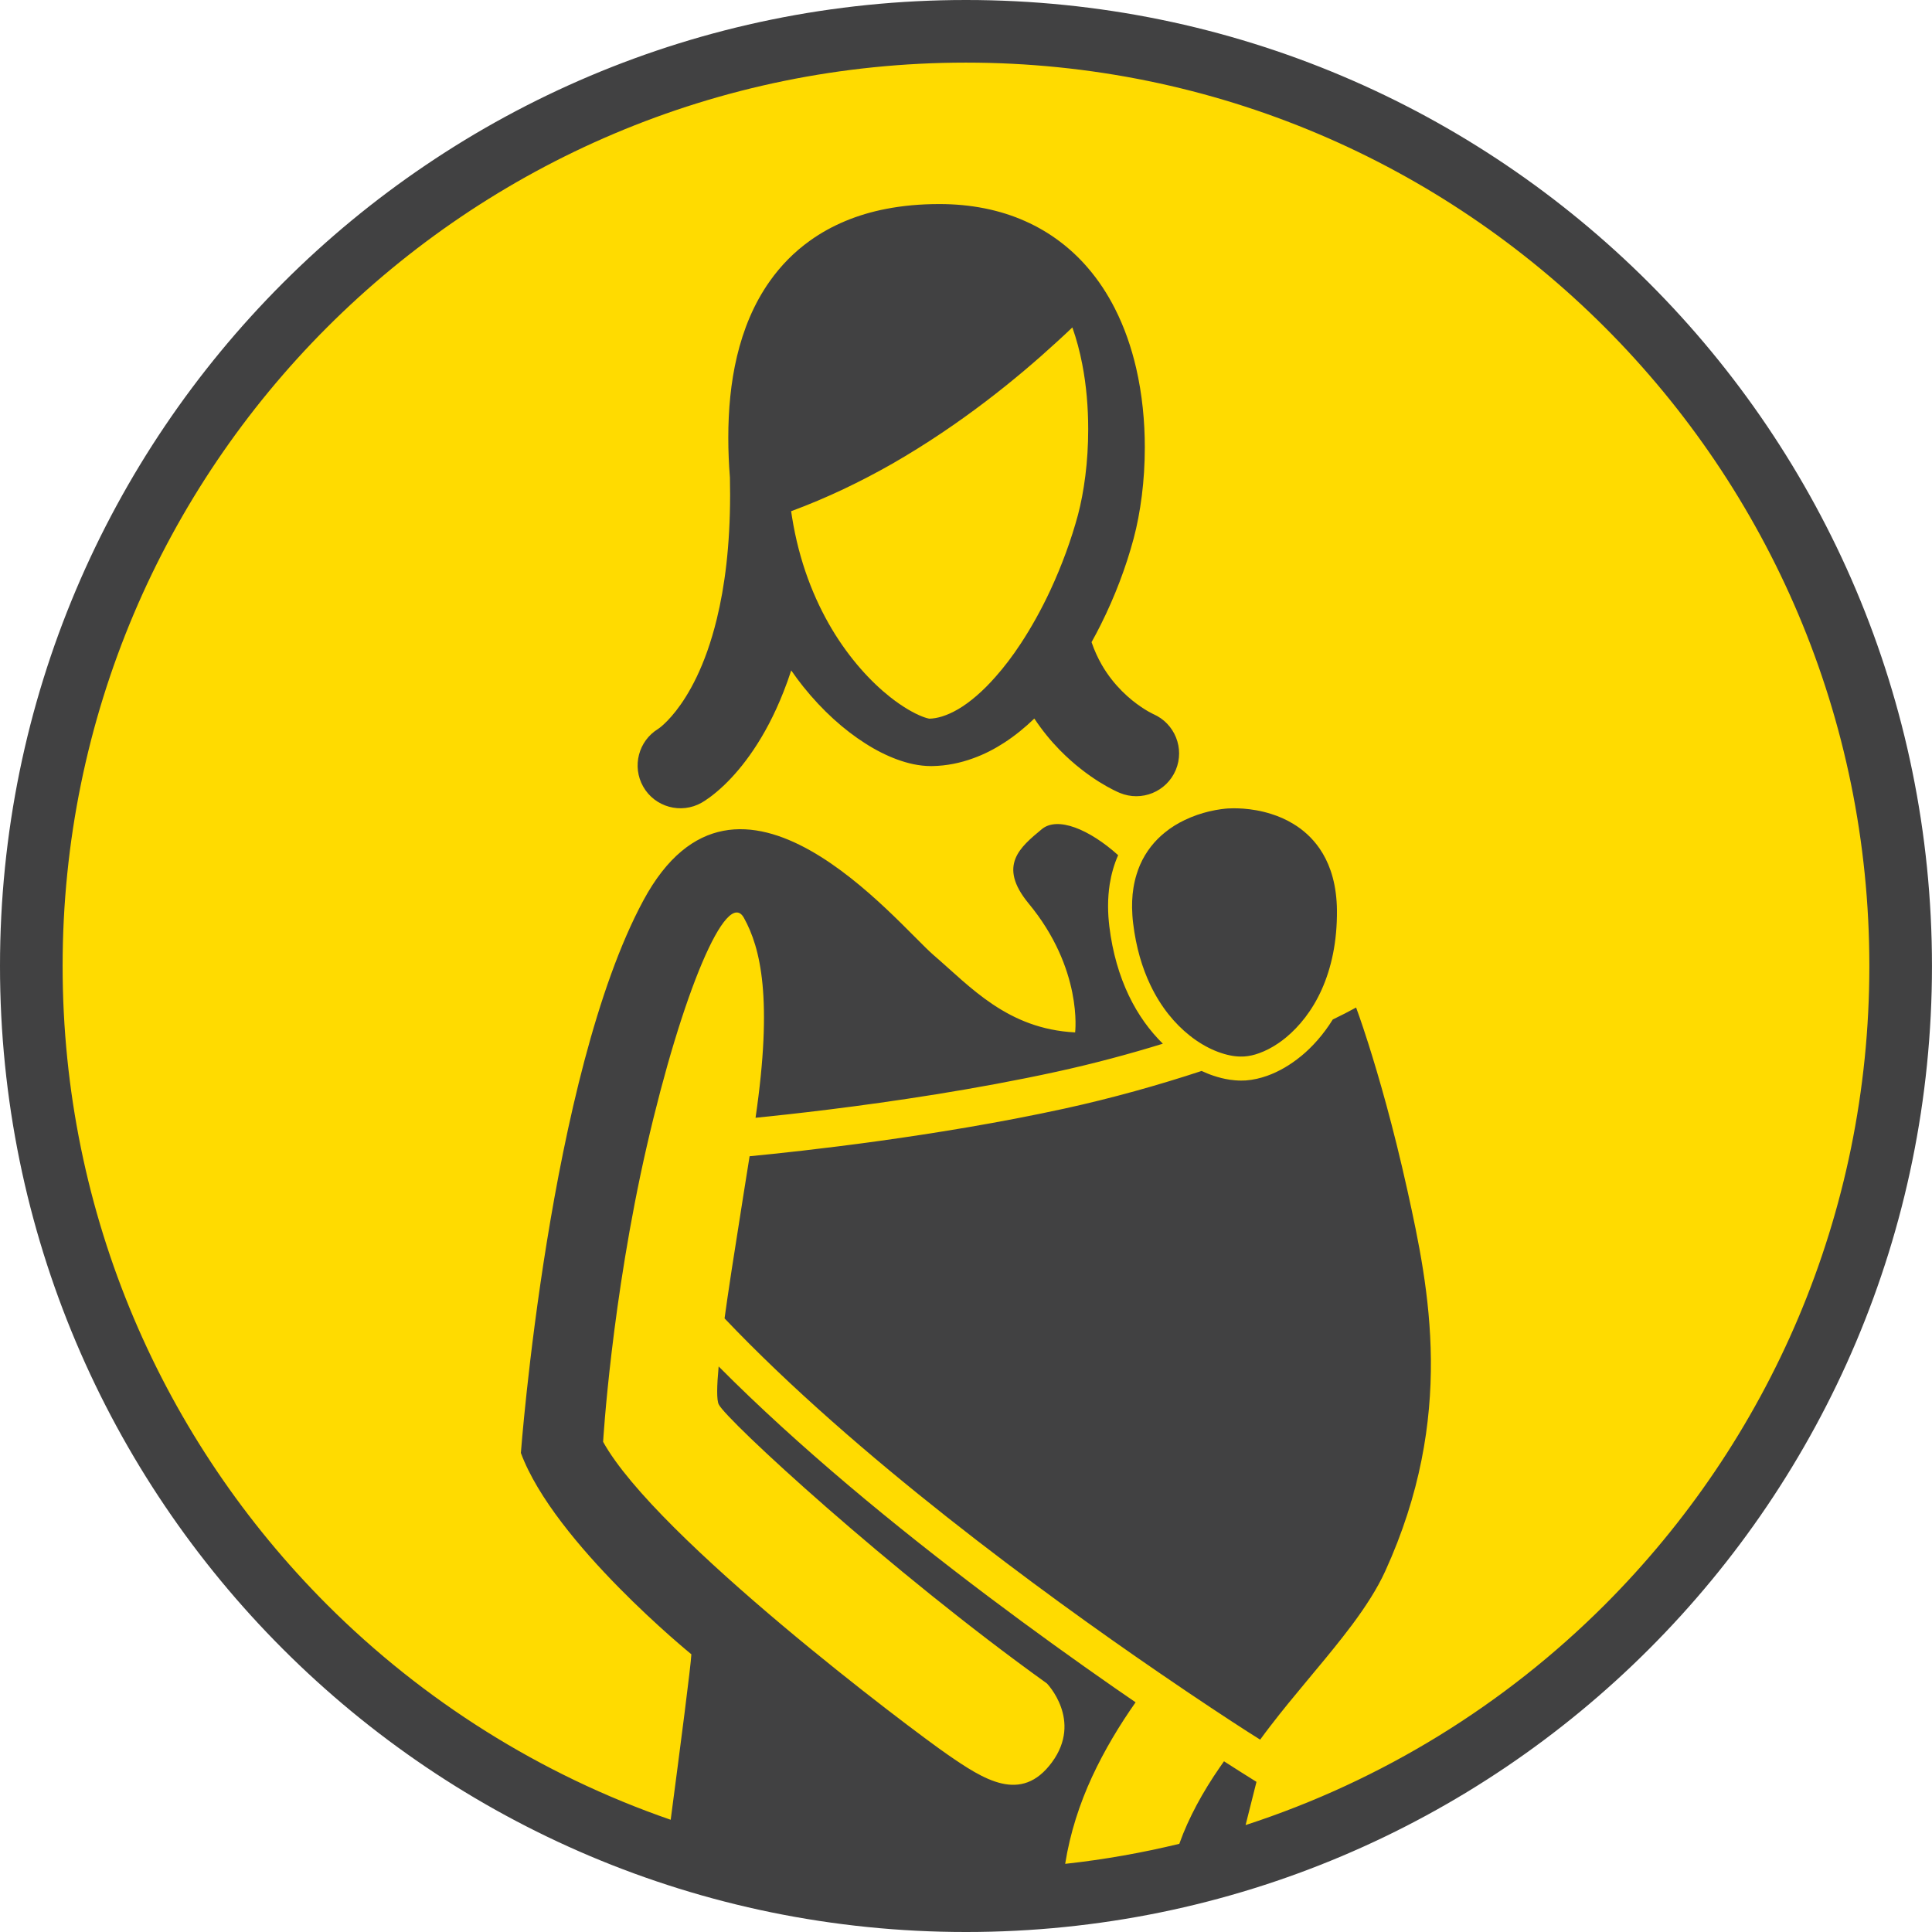
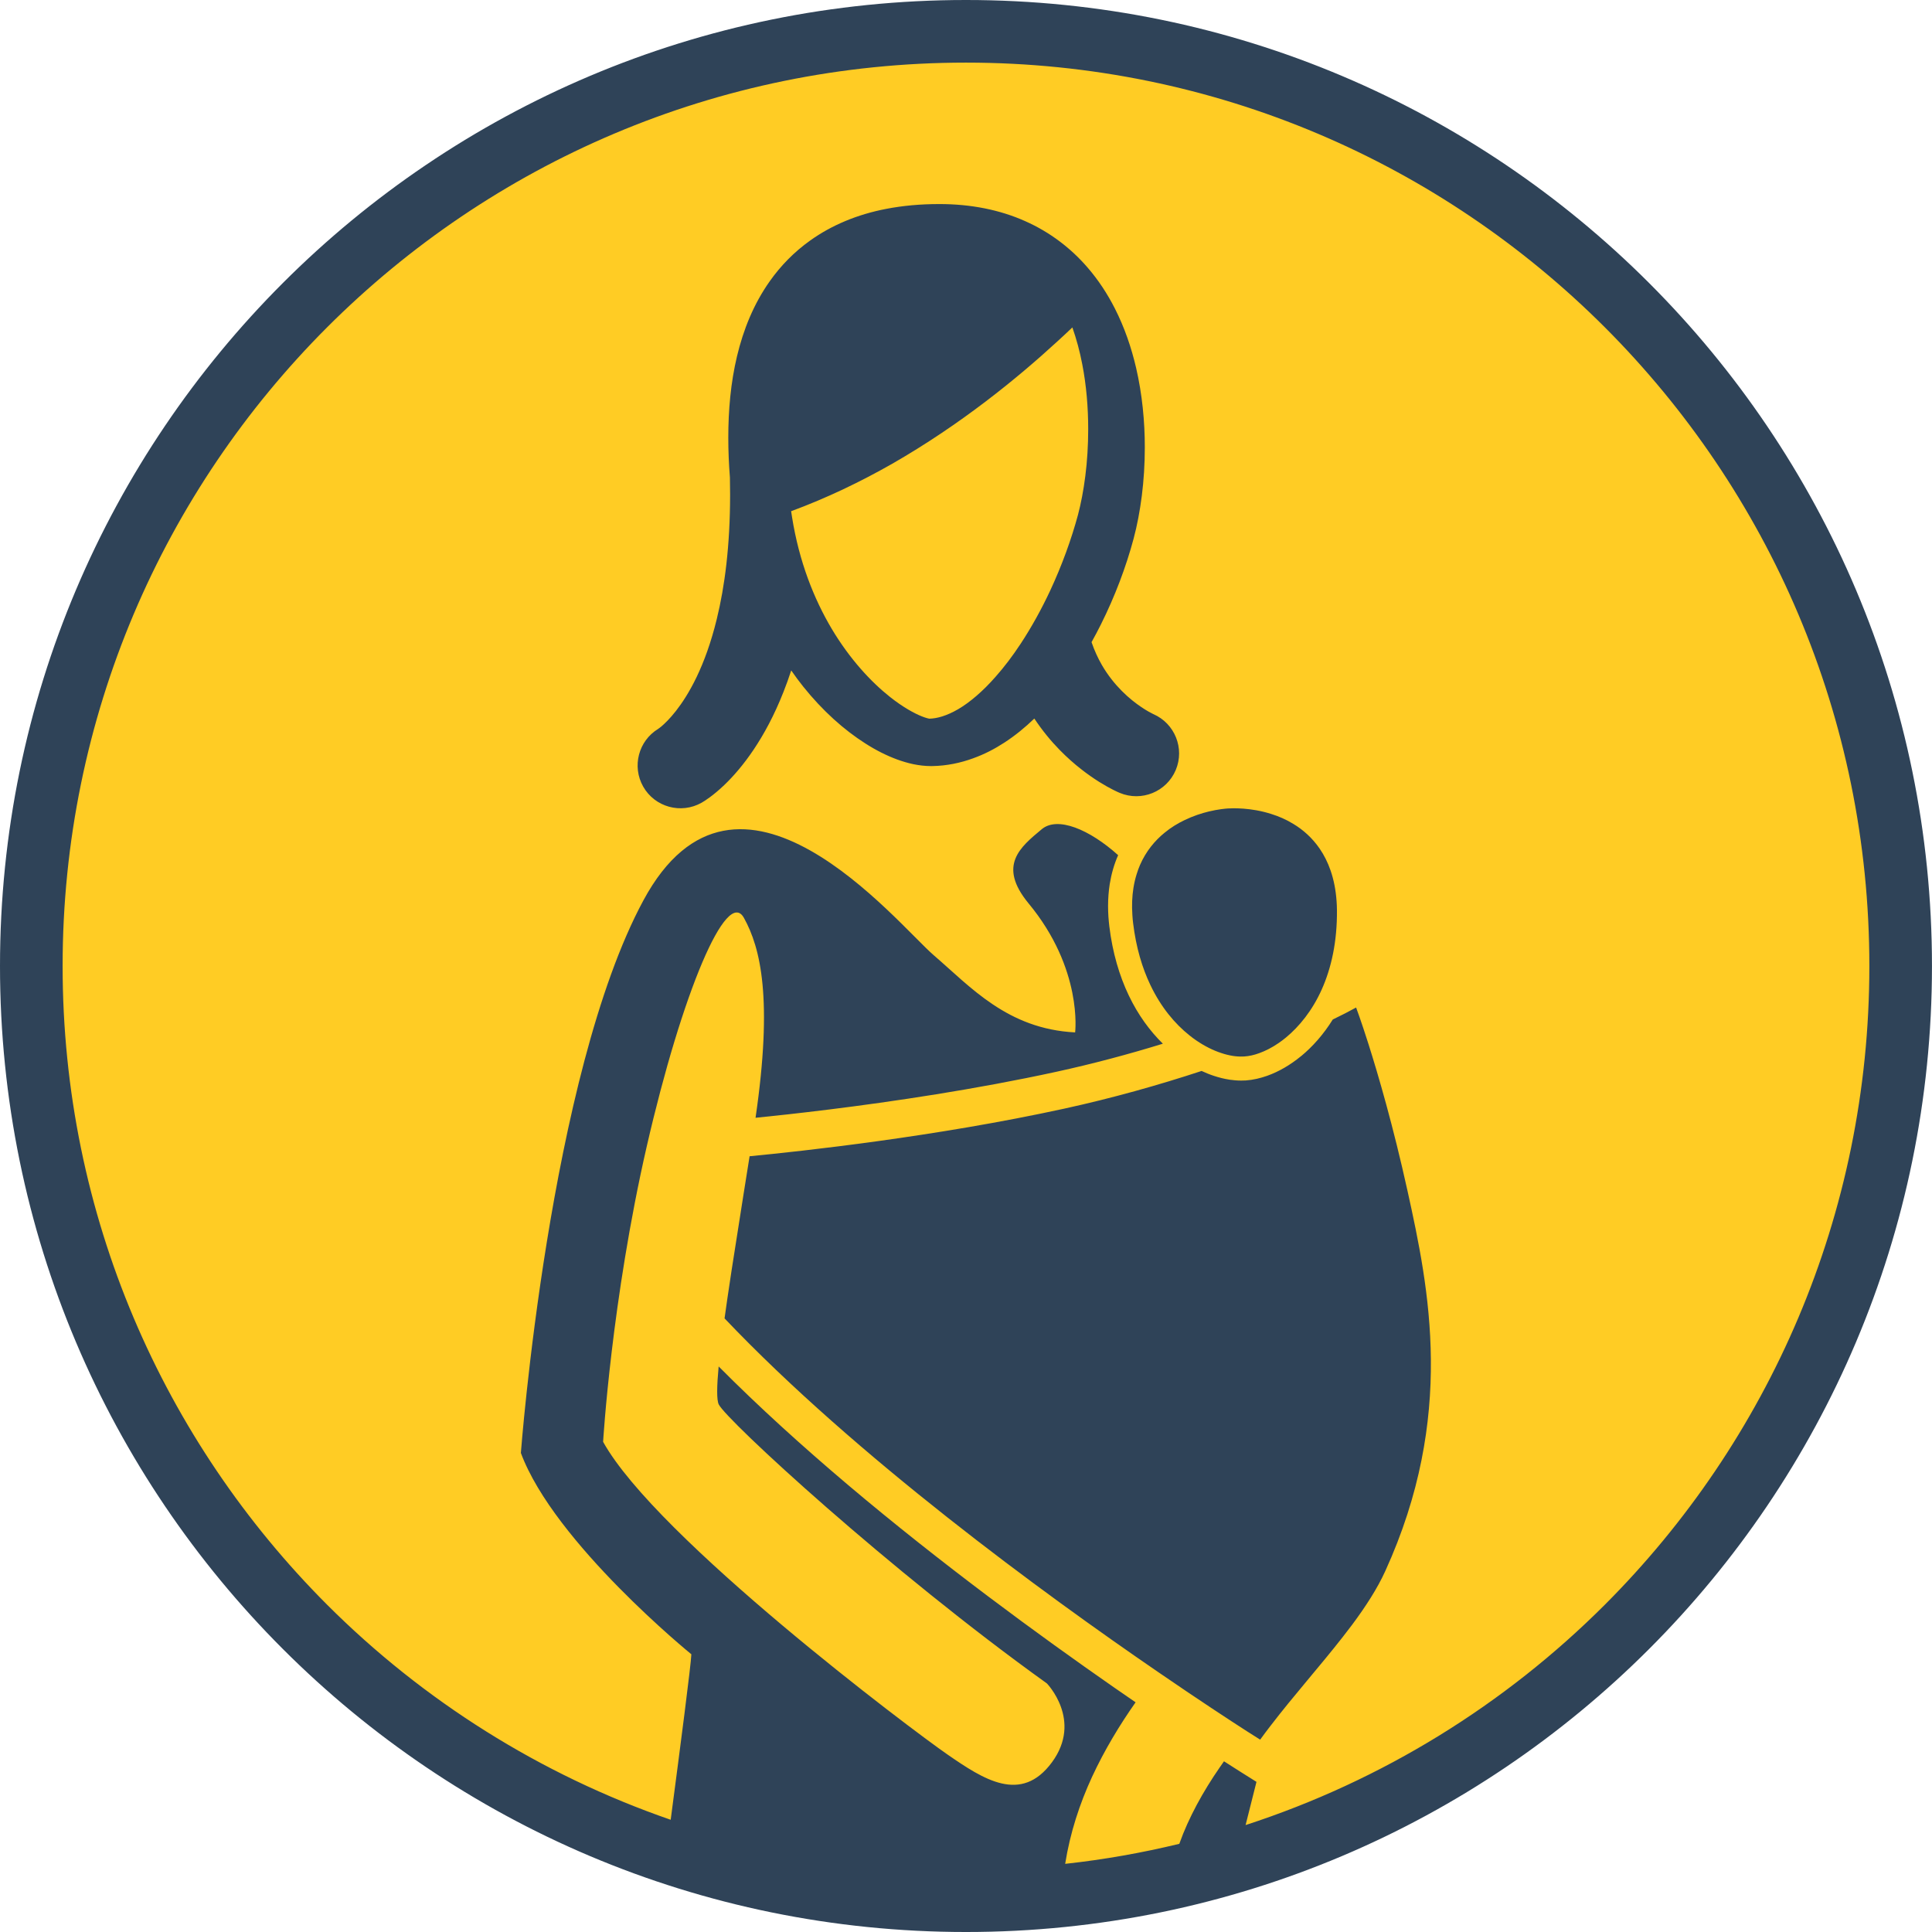
<svg xmlns="http://www.w3.org/2000/svg" height="231.417" viewBox="0 0 231.413 231.417" width="231.413">
  <clipPath id="a">
    <path d="m0 283.46h283.46v-283.46h-283.46z" />
  </clipPath>
  <g clip-path="url(#a)" transform="matrix(1.333333 0 0 -1.333333 -73.26693 304.6819)">
-     <path d="m0 0c0-46.372-37.594-83.965-83.968-83.965-46.373 0-83.967 37.593-83.967 83.965 0 46.379 37.594 83.973 83.967 83.973 46.374 0 83.968-37.594 83.968-83.973" fill="#ffdb00" transform="translate(225.6973 141.7261)" />
-     <path d="m0 0c-.164-1.312-.4-2.508-.658-3.488-.592-2.198-1.447-4.553-2.494-6.801-.787-1.684-1.688-3.313-2.653-4.777-.718-1.096-1.486-2.104-2.254-2.969-1.148-1.313-2.325-2.309-3.358-2.914-.524-.305-1.004-.516-1.442-.653-.42-.132-.805-.195-1.164-.203-.076.016-.312.067-.633.196-.691.265-1.752.851-2.888 1.754-1.713 1.355-3.62 3.412-5.233 6.113-1.605 2.701-2.935 6.043-3.574 10.066-.024.172-.047.344-.078.51 3.234 1.193 6.273 2.662 9.096 4.271 6.15 3.528 11.231 7.682 14.812 10.973.48.436.931.86 1.357 1.266.365-1.039.668-2.149.887-3.301.371-1.895.535-3.895.535-5.828 0-1.469-.09-2.899-.258-4.215m8.125-26.414c.816 1.945-.088 4.182-2.021 5.023l-.053.026c-.278.131-1.524.791-2.77 2.049-.623.625-1.256 1.402-1.801 2.345-.347.608-.662 1.28-.921 2.041.289.52.574 1.051.836 1.582 1.263 2.524 2.259 5.16 2.945 7.723.316 1.18.558 2.465.734 3.836.174 1.377.27 2.84.27 4.352 0 2.312-.225 4.746-.785 7.162-.424 1.81-1.036 3.615-1.911 5.332-.656 1.289-1.461 2.529-2.445 3.666-1.469 1.707-3.357 3.175-5.617 4.173-2.254 1.006-4.859 1.534-7.718 1.53-1.688 0-3.278-.145-4.764-.434-2.602-.5-4.91-1.471-6.826-2.844-1.442-1.027-2.649-2.271-3.617-3.64-1.461-2.059-2.383-4.371-2.952-6.75-.568-2.383-.783-4.852-.783-7.326 0-1.19.051-2.381.145-3.569.012-.523.017-1.031.017-1.527 0-4.637-.49-8.301-1.193-11.176-1.047-4.308-2.555-6.838-3.67-8.267-.56-.715-1.025-1.151-1.303-1.389-.14-.117-.238-.184-.277-.211l-.014-.012c-1.769-1.074-2.381-3.371-1.349-5.191 1.047-1.844 3.4-2.49 5.25-1.442.246.141 1.033.625 2.062 1.614 1.547 1.486 3.635 4.123 5.289 8.336.242.609.477 1.254.696 1.933.345-.504.707-.988 1.072-1.447 1.764-2.203 3.682-3.902 5.578-5.109.949-.608 1.896-1.088 2.857-1.442.483-.176.969-.322 1.473-.428.504-.101 1.025-.169 1.586-.169l.129.002c1.277.023 2.51.279 3.652.699 1.002.359 1.933.843 2.804 1.41.969.631 1.86 1.359 2.688 2.16.725-1.09 1.5-2.027 2.273-2.816 1.305-1.336 2.582-2.264 3.567-2.883.984-.612 1.672-.914 1.828-.977 1.963-.824 4.215.096 5.039 2.055m20.818-37.807c1.934-8.768 4.334-20.272-2.002-34.172-.722-1.582-1.765-3.186-2.968-4.805-.286-.381-.578-.761-.877-1.142-2.018-2.582-4.371-5.219-6.446-7.926-.322-.418-.638-.834-.943-1.258 0 0-.418.26-1.178.746-1.494.961-4.324 2.809-7.974 5.317-10.328 7.078-27.205 19.404-38.965 31.781.078.578.168 1.176.254 1.793.117.806.244 1.644.375 2.504.332 2.148.699 4.457 1.071 6.82.158.961.31 1.93.462 2.898.03.186.057.372.088.551 4.7.453 16.723 1.756 28.289 4.281 4.309.942 8.516 2.129 12.316 3.381.36-.164.721-.316 1.082-.433.469-.155.938-.276 1.409-.346h.002l.003-.004c.344-.049.7-.082 1.063-.082.139 0 .277.008.414.012h.006c.678.051 1.314.207 1.912.418 1.053.375 2.078.972 3.051 1.771h.004c1.023.844 2.005 1.944 2.839 3.287.795.383 1.5.745 2.096 1.075 0 0 .434-1.151 1.102-3.254.9-2.836 2.232-7.401 3.515-13.213m-23.095 18.482c-.739 1.544-1.289 3.38-1.551 5.536-.033.258-.057.512-.07.758-.059.877-.024 1.687.095 2.435.069.434.166.844.287 1.231.088.287.188.562.301.826.537 1.236 1.34 2.197 2.211 2.902.576.477 1.186.842 1.777 1.125.791.385 1.551.625 2.188.781.855.204 1.498.258 1.721.274.193.012.697.035 1.394-.016.692-.054 1.576-.179 2.529-.488.635-.199 1.301-.48 1.95-.879.867-.519 1.709-1.254 2.386-2.246.383-.563.711-1.207.963-1.934.287-.828.475-1.763.545-2.8.018-.246.028-.498.03-.762.029-2.848-.51-5.223-1.362-7.129-.853-1.907-2.023-3.336-3.222-4.327-.219-.181-.438-.345-.657-.494-.59-.406-1.179-.707-1.754-.912-.447-.164-.89-.264-1.332-.293l-.082-.002c-.304-.015-.613.002-.931.051-.342.055-.698.139-1.057.262-.727.238-1.486.613-2.242 1.131-.203.14-.414.294-.617.459-1.299 1.035-2.551 2.519-3.5 4.511m40.816-55.672c-8.943-8.941-19.963-15.787-32.266-19.787l.977 3.881-1.467.922c-.012.008-.527.33-1.451.926-.133-.186-.262-.371-.391-.561-1.503-2.174-2.787-4.513-3.607-6.81-.004-.014-.008-.028-.014-.043-3.341-.809-6.763-1.418-10.255-1.799.439 2.775 1.298 5.398 2.417 7.82 1.12 2.414 2.473 4.647 3.909 6.692-.627.427-1.278.878-1.952 1.347-6.703 4.664-15.493 11.088-23.917 18.209-4.031 3.414-7.982 6.985-11.588 10.617-.166-1.796-.187-3.015.01-3.414.717-1.435 15.34-14.925 29.474-25.06 0 0 3.234-3.311.461-7.084-2.77-3.768-6.156-1.535-9.386.695-3.231 2.231-26.164 19.469-30.938 28.09 0 0 .744 12.695 3.922 26.551 3.184 13.851 7.184 23.291 8.727 20.52 1.5-2.701 2.609-7.262 1.045-17.96 1.646.166 3.919.409 6.611.744 5.67.704 13.172 1.809 20.421 3.391 3.283.715 6.524 1.584 9.559 2.52-1.156 1.138-2.223 2.574-3.063 4.339v-.002c-.839 1.761-1.457 3.833-1.746 6.206-.035.297-.06.586-.082.875-.019.324-.031.641-.031.949 0 .678.051 1.334.148 1.967.149.92.397 1.783.743 2.572v.004l.015.026c-2.586 2.326-5.453 3.515-6.865 2.332-1.924-1.604-3.979-3.246-1.207-6.633 4.924-5.924 4.207-11.62 4.207-11.62-6.082.309-9.388 4.084-12.701 6.932-3.306 2.848-17.621 20.625-26.086 4.924-8.464-15.7-11.005-49.637-11.005-49.637 3-8.08 15.316-18.086 15.316-18.086-.042-.998-.971-8.143-1.857-14.867-11.735 4.058-22.256 10.715-30.858 19.312-14.69 14.696-23.768 34.965-23.769 57.384.001 22.422 9.079 42.694 23.769 57.389 14.695 14.692 34.966 23.77 57.385 23.771 22.419-.002 42.691-9.079 57.386-23.771 14.691-14.695 23.77-34.967 23.77-57.389 0-22.419-9.079-42.688-23.77-57.384m3.977 118.751c-15.696 15.7-37.409 25.419-61.363 25.418-23.954.001-45.667-9.718-61.362-25.418-15.7-15.696-25.419-37.41-25.417-61.367-.002-23.954 9.717-45.665 25.417-61.36 15.695-15.699 37.408-25.418 61.362-25.418s45.667 9.719 61.363 25.418c15.701 15.695 25.42 37.406 25.418 61.36.002 23.957-9.717 45.671-25.418 61.367" fill="#414142" transform="translate(152.4512 185.7534)" />
+     <path d="m0 0c0-46.372-37.594-83.965-83.968-83.965-46.373 0-83.967 37.593-83.967 83.965 0 46.379 37.594 83.973 83.967 83.973 46.374 0 83.968-37.594 83.968-83.973" fill="#ffcc24" transform="translate(225.6973 141.7261)" />
+     <path d="m0 0c-.164-1.312-.4-2.508-.658-3.488-.592-2.198-1.447-4.553-2.494-6.801-.787-1.684-1.688-3.313-2.653-4.777-.718-1.096-1.486-2.104-2.254-2.969-1.148-1.313-2.325-2.309-3.358-2.914-.524-.305-1.004-.516-1.442-.653-.42-.132-.805-.195-1.164-.203-.076.016-.312.067-.633.196-.691.265-1.752.851-2.888 1.754-1.713 1.355-3.62 3.412-5.233 6.113-1.605 2.701-2.935 6.043-3.574 10.066-.024.172-.047.344-.078.51 3.234 1.193 6.273 2.662 9.096 4.271 6.15 3.528 11.231 7.682 14.812 10.973.48.436.931.86 1.357 1.266.365-1.039.668-2.149.887-3.301.371-1.895.535-3.895.535-5.828 0-1.469-.09-2.899-.258-4.215m8.125-26.414c.816 1.945-.088 4.182-2.021 5.023l-.053.026c-.278.131-1.524.791-2.77 2.049-.623.625-1.256 1.402-1.801 2.345-.347.608-.662 1.28-.921 2.041.289.52.574 1.051.836 1.582 1.263 2.524 2.259 5.16 2.945 7.723.316 1.18.558 2.465.734 3.836.174 1.377.27 2.84.27 4.352 0 2.312-.225 4.746-.785 7.162-.424 1.81-1.036 3.615-1.911 5.332-.656 1.289-1.461 2.529-2.445 3.666-1.469 1.707-3.357 3.175-5.617 4.173-2.254 1.006-4.859 1.534-7.718 1.53-1.688 0-3.278-.145-4.764-.434-2.602-.5-4.91-1.471-6.826-2.844-1.442-1.027-2.649-2.271-3.617-3.64-1.461-2.059-2.383-4.371-2.952-6.75-.568-2.383-.783-4.852-.783-7.326 0-1.19.051-2.381.145-3.569.012-.523.017-1.031.017-1.527 0-4.637-.49-8.301-1.193-11.176-1.047-4.308-2.555-6.838-3.67-8.267-.56-.715-1.025-1.151-1.303-1.389-.14-.117-.238-.184-.277-.211l-.014-.012c-1.769-1.074-2.381-3.371-1.349-5.191 1.047-1.844 3.4-2.49 5.25-1.442.246.141 1.033.625 2.062 1.614 1.547 1.486 3.635 4.123 5.289 8.336.242.609.477 1.254.696 1.933.345-.504.707-.988 1.072-1.447 1.764-2.203 3.682-3.902 5.578-5.109.949-.608 1.896-1.088 2.857-1.442.483-.176.969-.322 1.473-.428.504-.101 1.025-.169 1.586-.169l.129.002c1.277.023 2.51.279 3.652.699 1.002.359 1.933.843 2.804 1.41.969.631 1.86 1.359 2.688 2.16.725-1.09 1.5-2.027 2.273-2.816 1.305-1.336 2.582-2.264 3.567-2.883.984-.612 1.672-.914 1.828-.977 1.963-.824 4.215.096 5.039 2.055m20.818-37.807c1.934-8.768 4.334-20.272-2.002-34.172-.722-1.582-1.765-3.186-2.968-4.805-.286-.381-.578-.761-.877-1.142-2.018-2.582-4.371-5.219-6.446-7.926-.322-.418-.638-.834-.943-1.258 0 0-.418.26-1.178.746-1.494.961-4.324 2.809-7.974 5.317-10.328 7.078-27.205 19.404-38.965 31.781.078.578.168 1.176.254 1.793.117.806.244 1.644.375 2.504.332 2.148.699 4.457 1.071 6.82.158.961.31 1.93.462 2.898.03.186.057.372.088.551 4.7.453 16.723 1.756 28.289 4.281 4.309.942 8.516 2.129 12.316 3.381.36-.164.721-.316 1.082-.433.469-.155.938-.276 1.409-.346h.002l.003-.004c.344-.049.7-.082 1.063-.082.139 0 .277.008.414.012h.006c.678.051 1.314.207 1.912.418 1.053.375 2.078.972 3.051 1.771h.004c1.023.844 2.005 1.944 2.839 3.287.795.383 1.5.745 2.096 1.075 0 0 .434-1.151 1.102-3.254.9-2.836 2.232-7.401 3.515-13.213m-23.095 18.482c-.739 1.544-1.289 3.38-1.551 5.536-.033.258-.057.512-.07.758-.059.877-.024 1.687.095 2.435.069.434.166.844.287 1.231.088.287.188.562.301.826.537 1.236 1.34 2.197 2.211 2.902.576.477 1.186.842 1.777 1.125.791.385 1.551.625 2.188.781.855.204 1.498.258 1.721.274.193.012.697.035 1.394-.016.692-.054 1.576-.179 2.529-.488.635-.199 1.301-.48 1.95-.879.867-.519 1.709-1.254 2.386-2.246.383-.563.711-1.207.963-1.934.287-.828.475-1.763.545-2.8.018-.246.028-.498.03-.762.029-2.848-.51-5.223-1.362-7.129-.853-1.907-2.023-3.336-3.222-4.327-.219-.181-.438-.345-.657-.494-.59-.406-1.179-.707-1.754-.912-.447-.164-.89-.264-1.332-.293l-.082-.002c-.304-.015-.613.002-.931.051-.342.055-.698.139-1.057.262-.727.238-1.486.613-2.242 1.131-.203.14-.414.294-.617.459-1.299 1.035-2.551 2.519-3.5 4.511m40.816-55.672c-8.943-8.941-19.963-15.787-32.266-19.787l.977 3.881-1.467.922c-.012.008-.527.33-1.451.926-.133-.186-.262-.371-.391-.561-1.503-2.174-2.787-4.513-3.607-6.81-.004-.014-.008-.028-.014-.043-3.341-.809-6.763-1.418-10.255-1.799.439 2.775 1.298 5.398 2.417 7.82 1.12 2.414 2.473 4.647 3.909 6.692-.627.427-1.278.878-1.952 1.347-6.703 4.664-15.493 11.088-23.917 18.209-4.031 3.414-7.982 6.985-11.588 10.617-.166-1.796-.187-3.015.01-3.414.717-1.435 15.34-14.925 29.474-25.06 0 0 3.234-3.311.461-7.084-2.77-3.768-6.156-1.535-9.386.695-3.231 2.231-26.164 19.469-30.938 28.09 0 0 .744 12.695 3.922 26.551 3.184 13.851 7.184 23.291 8.727 20.52 1.5-2.701 2.609-7.262 1.045-17.96 1.646.166 3.919.409 6.611.744 5.67.704 13.172 1.809 20.421 3.391 3.283.715 6.524 1.584 9.559 2.52-1.156 1.138-2.223 2.574-3.063 4.339v-.002c-.839 1.761-1.457 3.833-1.746 6.206-.035.297-.06.586-.082.875-.019.324-.031.641-.031.949 0 .678.051 1.334.148 1.967.149.92.397 1.783.743 2.572v.004l.015.026c-2.586 2.326-5.453 3.515-6.865 2.332-1.924-1.604-3.979-3.246-1.207-6.633 4.924-5.924 4.207-11.62 4.207-11.62-6.082.309-9.388 4.084-12.701 6.932-3.306 2.848-17.621 20.625-26.086 4.924-8.464-15.7-11.005-49.637-11.005-49.637 3-8.08 15.316-18.086 15.316-18.086-.042-.998-.971-8.143-1.857-14.867-11.735 4.058-22.256 10.715-30.858 19.312-14.69 14.696-23.768 34.965-23.769 57.384.001 22.422 9.079 42.694 23.769 57.389 14.695 14.692 34.966 23.77 57.385 23.771 22.419-.002 42.691-9.079 57.386-23.771 14.691-14.695 23.77-34.967 23.77-57.389 0-22.419-9.079-42.688-23.77-57.384m3.977 118.751c-15.696 15.7-37.409 25.419-61.363 25.418-23.954.001-45.667-9.718-61.362-25.418-15.7-15.696-25.419-37.41-25.417-61.367-.002-23.954 9.717-45.665 25.417-61.36 15.695-15.699 37.408-25.418 61.362-25.418s45.667 9.719 61.363 25.418c15.701 15.695 25.42 37.406 25.418 61.36.002 23.957-9.717 45.671-25.418 61.367" fill="#2f4358" transform="translate(152.4512 185.7534)" />
  </g>
</svg>
